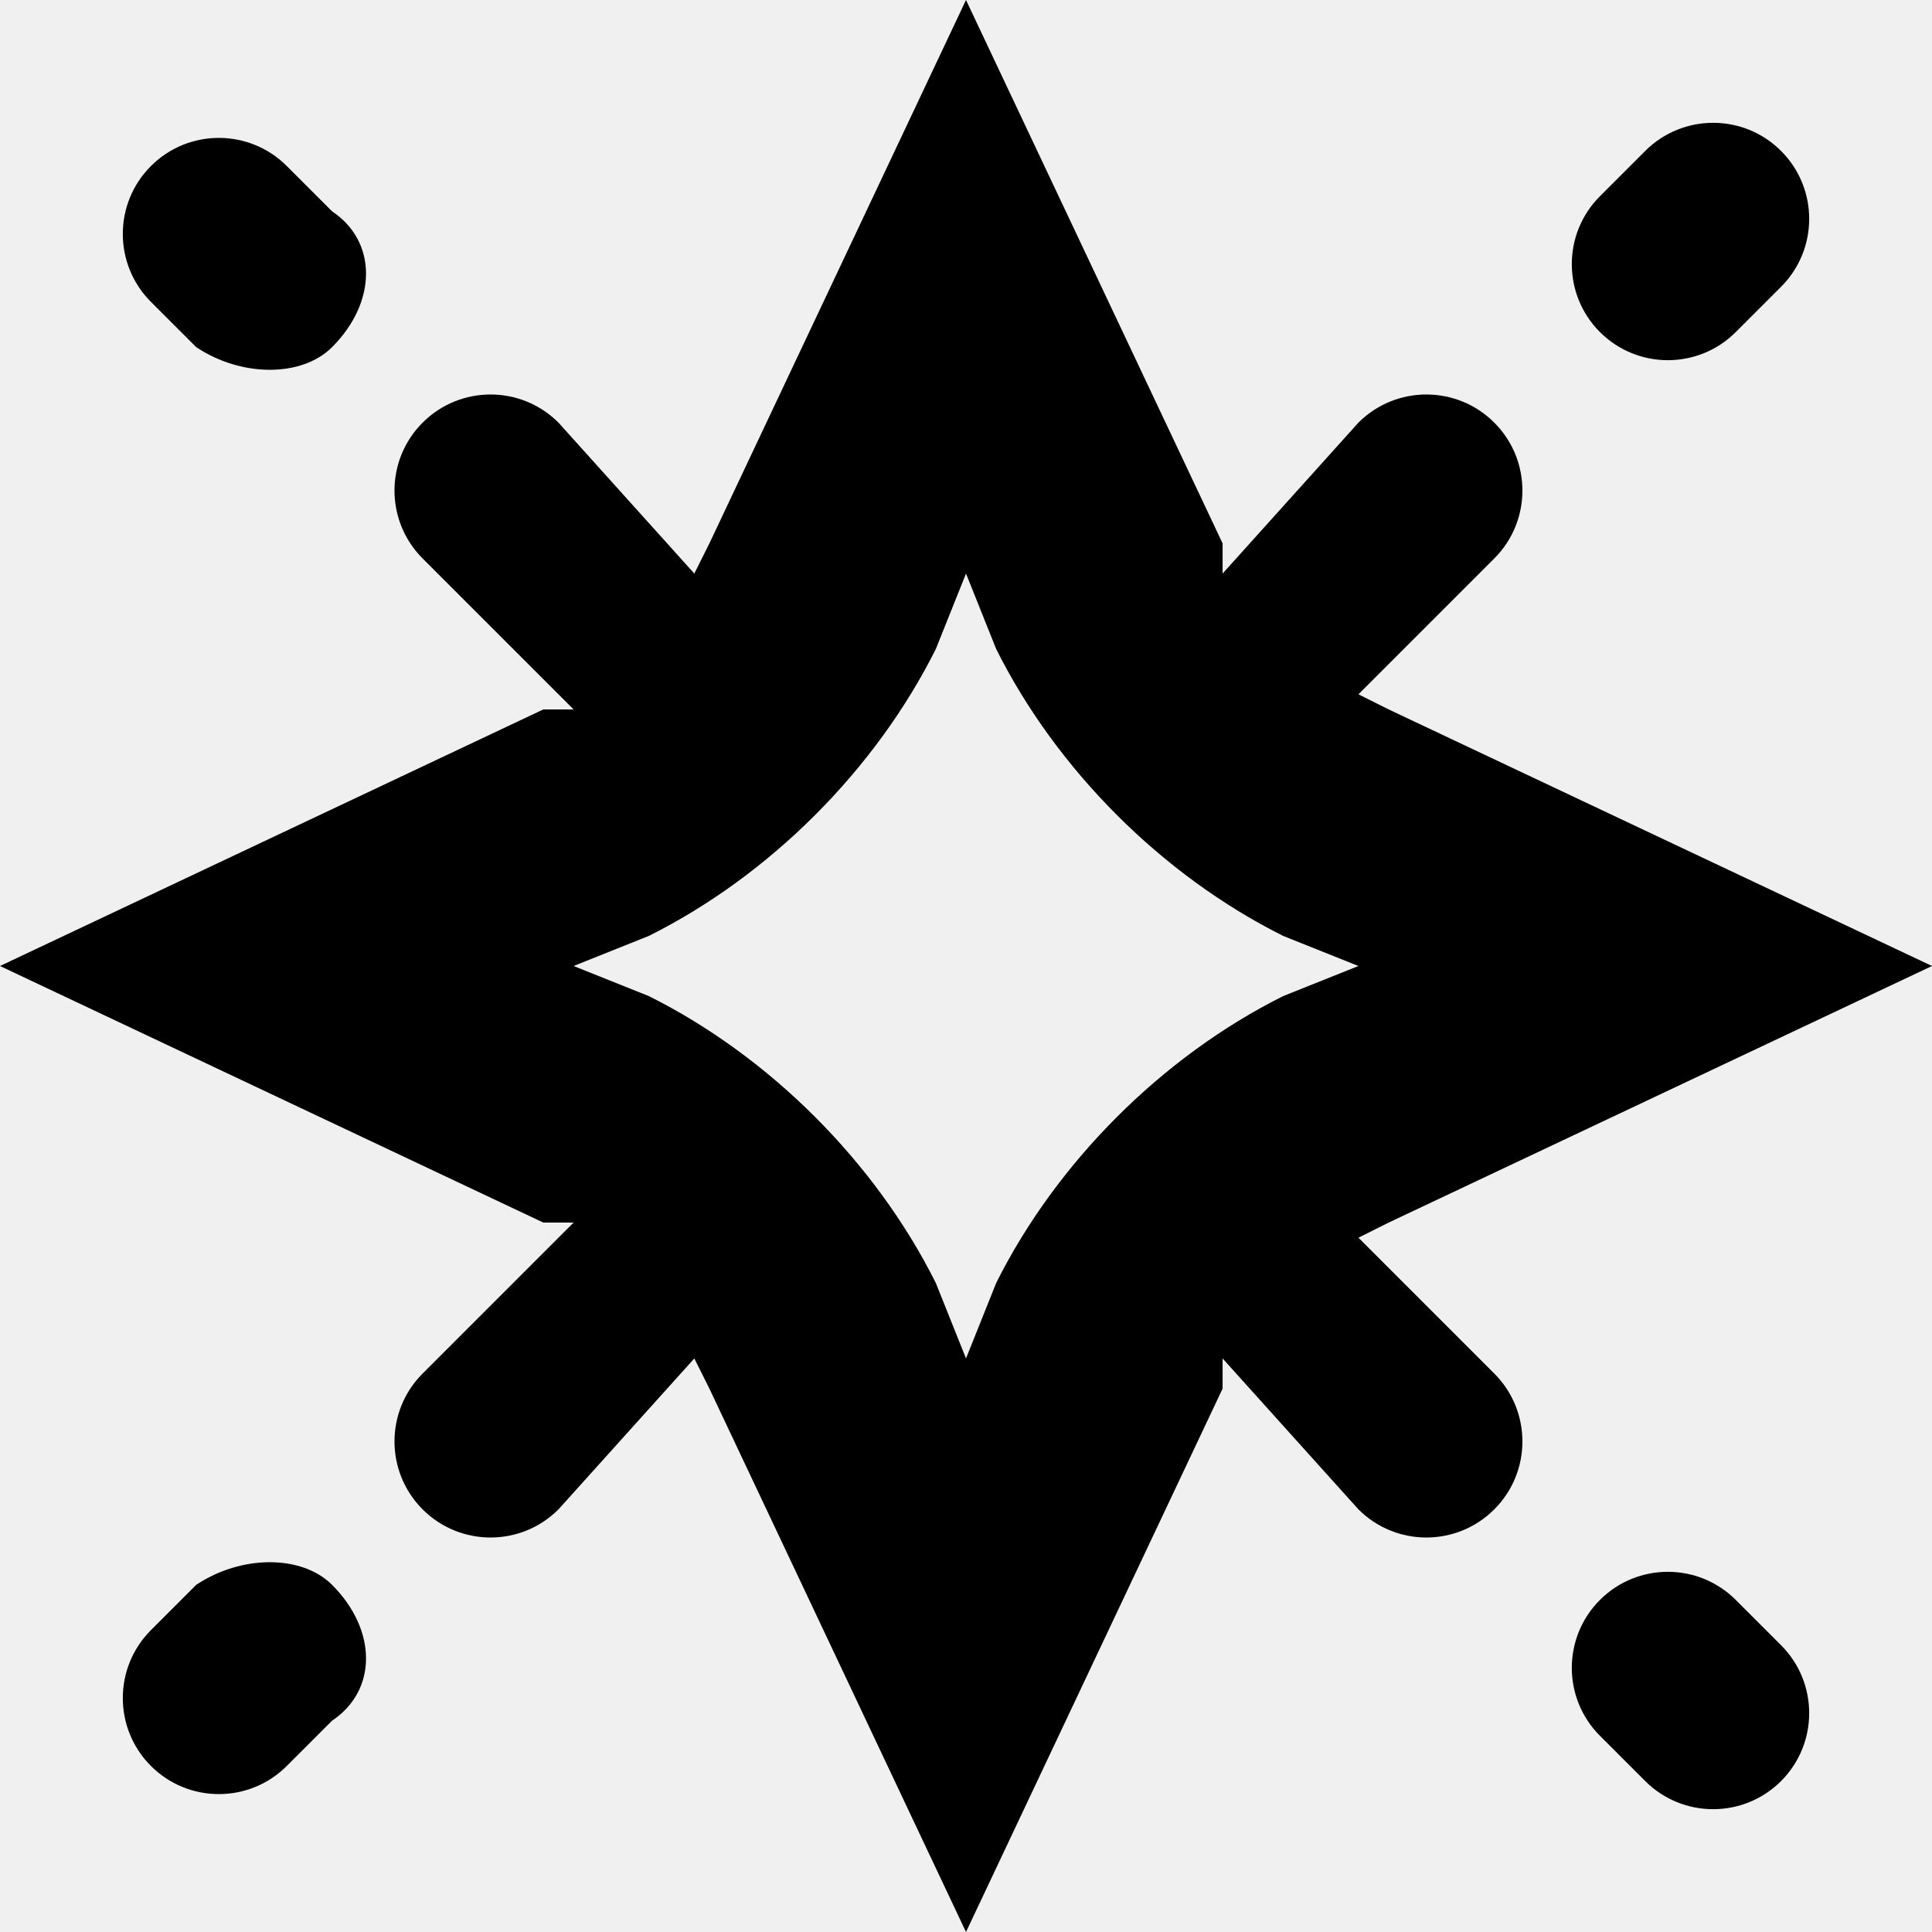
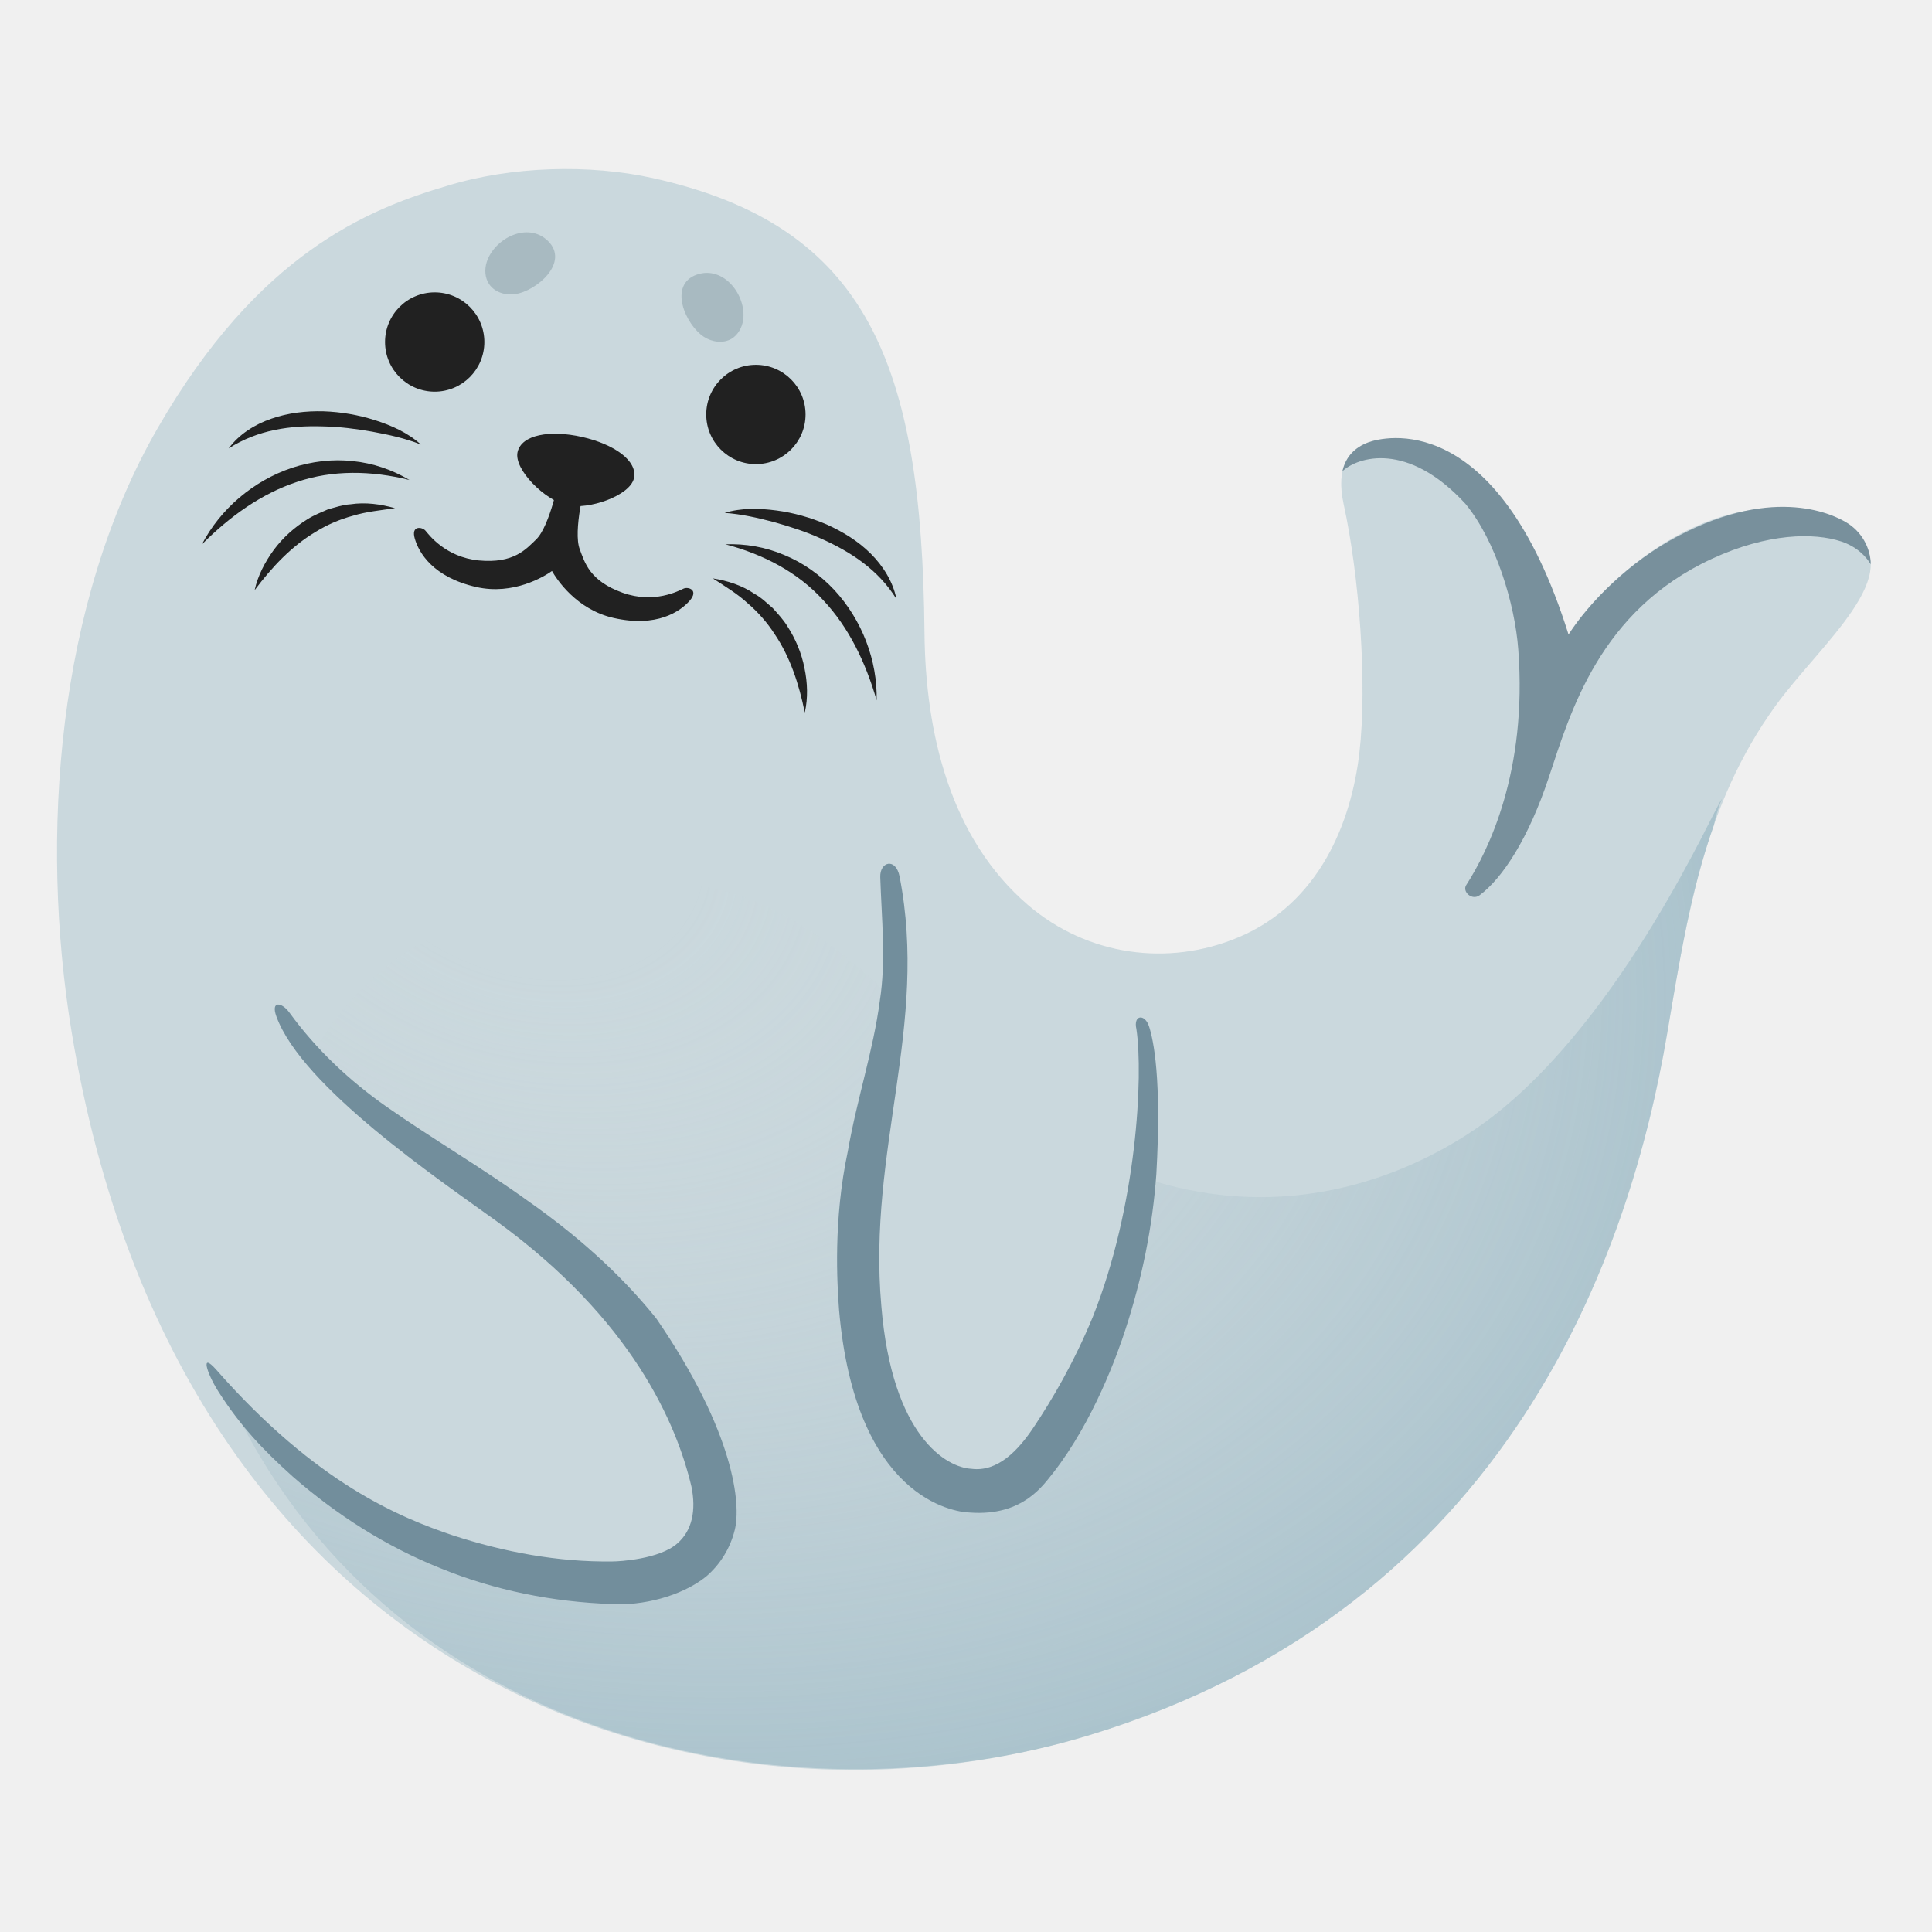
- <svg xmlns="http://www.w3.org/2000/svg" viewBox="0 0 128 128">
-   <path fill-rule="evenodd" d="M81 36 64 0 47 36l-1 2-9-10a6 6 0 0 0-9 9l10 10h-2L0 64l36 17h2L28 91a6 6 0 1 0 9 9l9-10 1 2 17 36 17-36v-2l9 10a6 6 0 1 0 9-9l-9-9 2-1 36-17-36-17-2-1 9-9a6 6 0 1 0-9-9l-9 10v-2Zm-17 2-2 5c-4 8-11 15-19 19l-5 2 5 2c8 4 15 11 19 19l2 5 2-5c4-8 11-15 19-19l5-2-5-2c-8-4-15-11-19-19l-2-5Z" clip-rule="evenodd" />
-   <path d="M118 19a6 6 0 0 0-9-9l-3 3a6 6 0 1 0 9 9l3-3Zm-96 4c-2 2-6 2-9 0l-3-3a6 6 0 1 1 9-9l3 3c3 2 3 6 0 9Zm0 82c-2-2-6-2-9 0l-3 3a6 6 0 1 0 9 9l3-3c3-2 3-6 0-9Zm96 4a6 6 0 0 1-9 9l-3-3a6 6 0 1 1 9-9l3 3Z" />
-   <style>path{fill:#000}@media (prefers-color-scheme:dark){path{fill:#fff}}</style>
+ <svg xmlns="http://www.w3.org/2000/svg" xml:space="preserve" viewBox="0 0 128 128">
+   <path d="M103.24 43.26c.09-1.8-1.64-10.16-8.63-13.52-1.86-.9-6.69-1.38-5.59 3.66 1.03 4.69 1.58 11.9 1.04 16.51-.54 4.55-2.62 9.92-8.01 12.19-4.68 1.97-10.02 1.21-13.93-2.13-5.2-4.45-6.81-11.47-6.87-18.05-.17-17.75-3.71-26.95-17.99-30.12-4.2-.93-9.37-.8-13.66.52-5.26 1.55-12.49 4.49-19.14 16.02-6.68 11.57-7.84 27.11-5.72 40 7.16 43.53 42.02 54.32 67.34 46.64 28.11-8.52 35.96-32.27 38.37-46.49 1.32-7.76 2.4-15.1 7.17-21.71 2.94-4.07 8.98-8.93 5.01-11.53-7.8-5.1-17.39 3.59-19.39 8.01" style="fill:#cad8dd" />
+   <circle cx="28.8" cy="22.66" r="3.29" style="fill:#212121" />
+   <circle cx="50.08" cy="27.46" r="3.29" style="fill:#212121" />
+   <path d="M42 31.69c-.26 1.15-3 2.11-4.45 1.78s-3.52-2.37-3.26-3.52 2.15-1.48 4.27-1c2.13.48 3.7 1.58 3.44 2.74" style="fill:#212121" />
+   <path d="M45.28 39c-.31.14-1.94 1.02-4.03.27-2.2-.79-2.51-2.01-2.84-2.88-.46-1.21.38-4.41.38-4.41l-.85-.23-.87-.16s-.62 3.25-1.55 4.15c-.67.64-1.47 1.61-3.8 1.39-2.21-.22-3.31-1.71-3.53-1.97s-.97-.37-.71.52c.27.94 1.21 2.56 4.07 3.21 2.47.56 4.51-.7 5.02-1.06.31.54 1.61 2.55 4.08 3.11 2.86.65 4.41-.42 5.05-1.15.61-.71-.11-.94-.42-.79M15.15 29.71c.68-.93 1.72-1.59 2.83-1.97 1.11-.39 2.3-.52 3.46-.49 1.16.04 2.31.24 3.41.59 1.09.35 2.18.83 3.03 1.61-1.06-.42-2.14-.65-3.22-.85-1.08-.19-2.17-.33-3.26-.35-2.16-.07-4.32.22-6.25 1.46M13.38 36.06c1.21-2.33 3.4-4.21 5.98-5.07 1.29-.42 2.67-.59 4.01-.44 1.34.13 2.63.58 3.76 1.25-2.55-.63-5.1-.67-7.46.13-2.36.78-4.44 2.28-6.29 4.13M16.87 39.1c.21-.96.68-1.86 1.27-2.67.6-.81 1.36-1.49 2.23-2.03.43-.27.91-.46 1.37-.66.49-.13.97-.3 1.48-.33 1-.15 2.01-.01 2.95.26-.98.14-1.91.23-2.79.5q-1.335.36-2.49 1.08c-1.57.94-2.85 2.29-4.02 3.85M59.39 39.68c-1.21-1.95-3.04-3.13-5.02-4.01-.99-.45-2.03-.78-3.09-1.08-1.07-.28-2.14-.53-3.27-.61 1.1-.34 2.29-.31 3.43-.16s2.27.47 3.34.93c1.06.48 2.08 1.1 2.91 1.93.82.82 1.48 1.87 1.7 3M58.08 46.4c-.73-2.51-1.83-4.82-3.54-6.64-1.68-1.84-3.94-3.03-6.48-3.7 1.31-.05 2.66.18 3.9.71 1.25.51 2.38 1.32 3.31 2.31 1.85 2 2.87 4.69 2.81 7.32M53.32 47.21c-.39-1.91-.97-3.68-1.99-5.19a9.4 9.4 0 0 0-1.79-2.05c-.68-.63-1.48-1.11-2.31-1.65.96.15 1.94.46 2.77 1.03.45.24.81.61 1.2.94.34.38.69.75.96 1.19.55.85.95 1.8 1.14 2.79.2.96.24 1.97.02 2.94" style="fill:#212121" />
+   <path d="M32.25 17.35c-.16.49-.13 1.06.16 1.48.36.53 1.07.75 1.7.66 1.44-.2 3.65-2.1 2.19-3.53-1.34-1.3-3.54-.17-4.05 1.39M49.24 21.18c-.07.51-.34 1.01-.78 1.27-.55.32-1.28.22-1.82-.13-1.22-.79-2.4-3.47-.46-4.13 1.77-.6 3.27 1.36 3.06 2.99" style="fill:#a8bac1" />
+   <radialGradient id="a" cx="34.739" cy="55.447" r="137.247" gradientTransform="matrix(.9434 .3318 -.2479 .7049 15.715 4.835)" gradientUnits="userSpaceOnUse">
+     <stop offset=".087" style="stop-color:#cfd8dc;stop-opacity:0" />
+     <stop offset=".959" style="stop-color:#6899ad" />
+   </radialGradient>
+   <path d="M98.67 74.14c-4.57 3.46-20.06 12.28-37.69-6.09-6.81-7.1-12.94-11.54-24.31-8.97C22.94 62.19 20 70.34 17.64 76.91c-2.73 7.63-2.73 12.15-1.57 17.52 11.42 21.72 37.4 26.2 56.01 20.56 28.11-8.52 35.96-32.27 38.37-46.49.81-4.78 1.54-9.41 3.09-13.8q.195-.915.54-1.77c-.47.51-6.49 14.45-15.41 21.21" style="fill:url(#a)" />
+   <path d="M111.15 35.53c-3.21 1.69-5.85 4.37-7.23 6.51-4.75-15.16-12.36-13.05-13.22-12.75-.97.35-1.55 1-1.76 1.93 1-.94 4.31-2.02 8.15 2.16 2 2.42 3.28 6.63 3.5 9.66.61 8.07-1.99 13.33-3.45 15.6-.28.43.38 1.05.89.67 1.53-1.14 3.25-3.79 4.58-7.8 1.44-4.33 3.35-11.04 10.81-14.49 3.68-1.7 6.75-1.75 8.59-1.14 1.4.47 1.93 1.51 1.93 1.51 0-1.08-.61-2.2-1.65-2.8-.65-.38-4.57-2.54-11.14.94" style="fill:#78909c" />
+   <path d="M58.08 56.22c2.91 11.84-1.18 15.31-1.26 26.46-.07 8.86 2.78 17.83 9.51 15.79 5.03-1.52 12.49-21.04 8.83-30.88" style="fill:#cad8dd" />
+   <path d="M59.6 58.07c1.93 9.91-2.12 18.1-1.21 28.44.71 8.7 4.35 10.72 5.96 10.8 1.74.23 3.1-1.2 4.14-2.76 1.19-1.78 2.65-4.25 3.91-7.3 2.93-7.35 3.35-16 2.89-19.07-.22-.95.56-1.04.84-.17.29.9.84 3.45.48 9.79-.25 3.47-.95 6.91-2.03 10.23-.53 1.66-2.14 6.13-4.79 9.53-.61.73-1.95 2.92-5.54 2.65-1.08-.03-7.58-.97-8.66-13.42-.13-1.77-.39-5.97.58-10.51.6-3.46 1.69-6.68 2.12-9.97.42-2.68.12-5.41.03-8.19-.04-1.04 1.03-1.32 1.28-.05" style="fill:#728e9c" />
+   <path d="M18.31 65.27C21.2 76.18 42.02 79.52 47.07 97.4c1.54 5.46-2.37 7.48-5.89 7.48-19.2 0-28.96-15.8-28.96-15.8" style="fill:#cad8dd" />
+   <path d="M19.17 67.08c1.78 2.45 3.99 4.53 6.45 6.25 3.03 2.12 6.27 4.01 9.35 6.23 3.11 2.18 6.05 4.73 8.51 7.79 5.21 7.59 5.62 12.33 5.2 14.01a5.93 5.93 0 0 1-1.91 3.1c-1.66 1.32-4.26 1.94-6.25 1.81-3.89-.13-7.78-.91-11.36-2.38-3.6-1.44-6.89-3.55-9.76-6.06-2-1.79-3.51-3.4-4.94-5.65-.77-1.22-1.21-2.65-.13-1.43 6.66 7.58 12.22 9.8 15.64 10.96 3.43 1.12 7 1.79 10.6 1.74.47 0 3.12-.15 4.3-1.19.99-.85 1.26-2.2.94-3.77-.98-4.14-3.89-11.05-12.99-17.64C29.08 78.15 20 72 18.31 67.34c-.39-1.08.38-.93.86-.26" style="fill:#728e9c" />
</svg>
